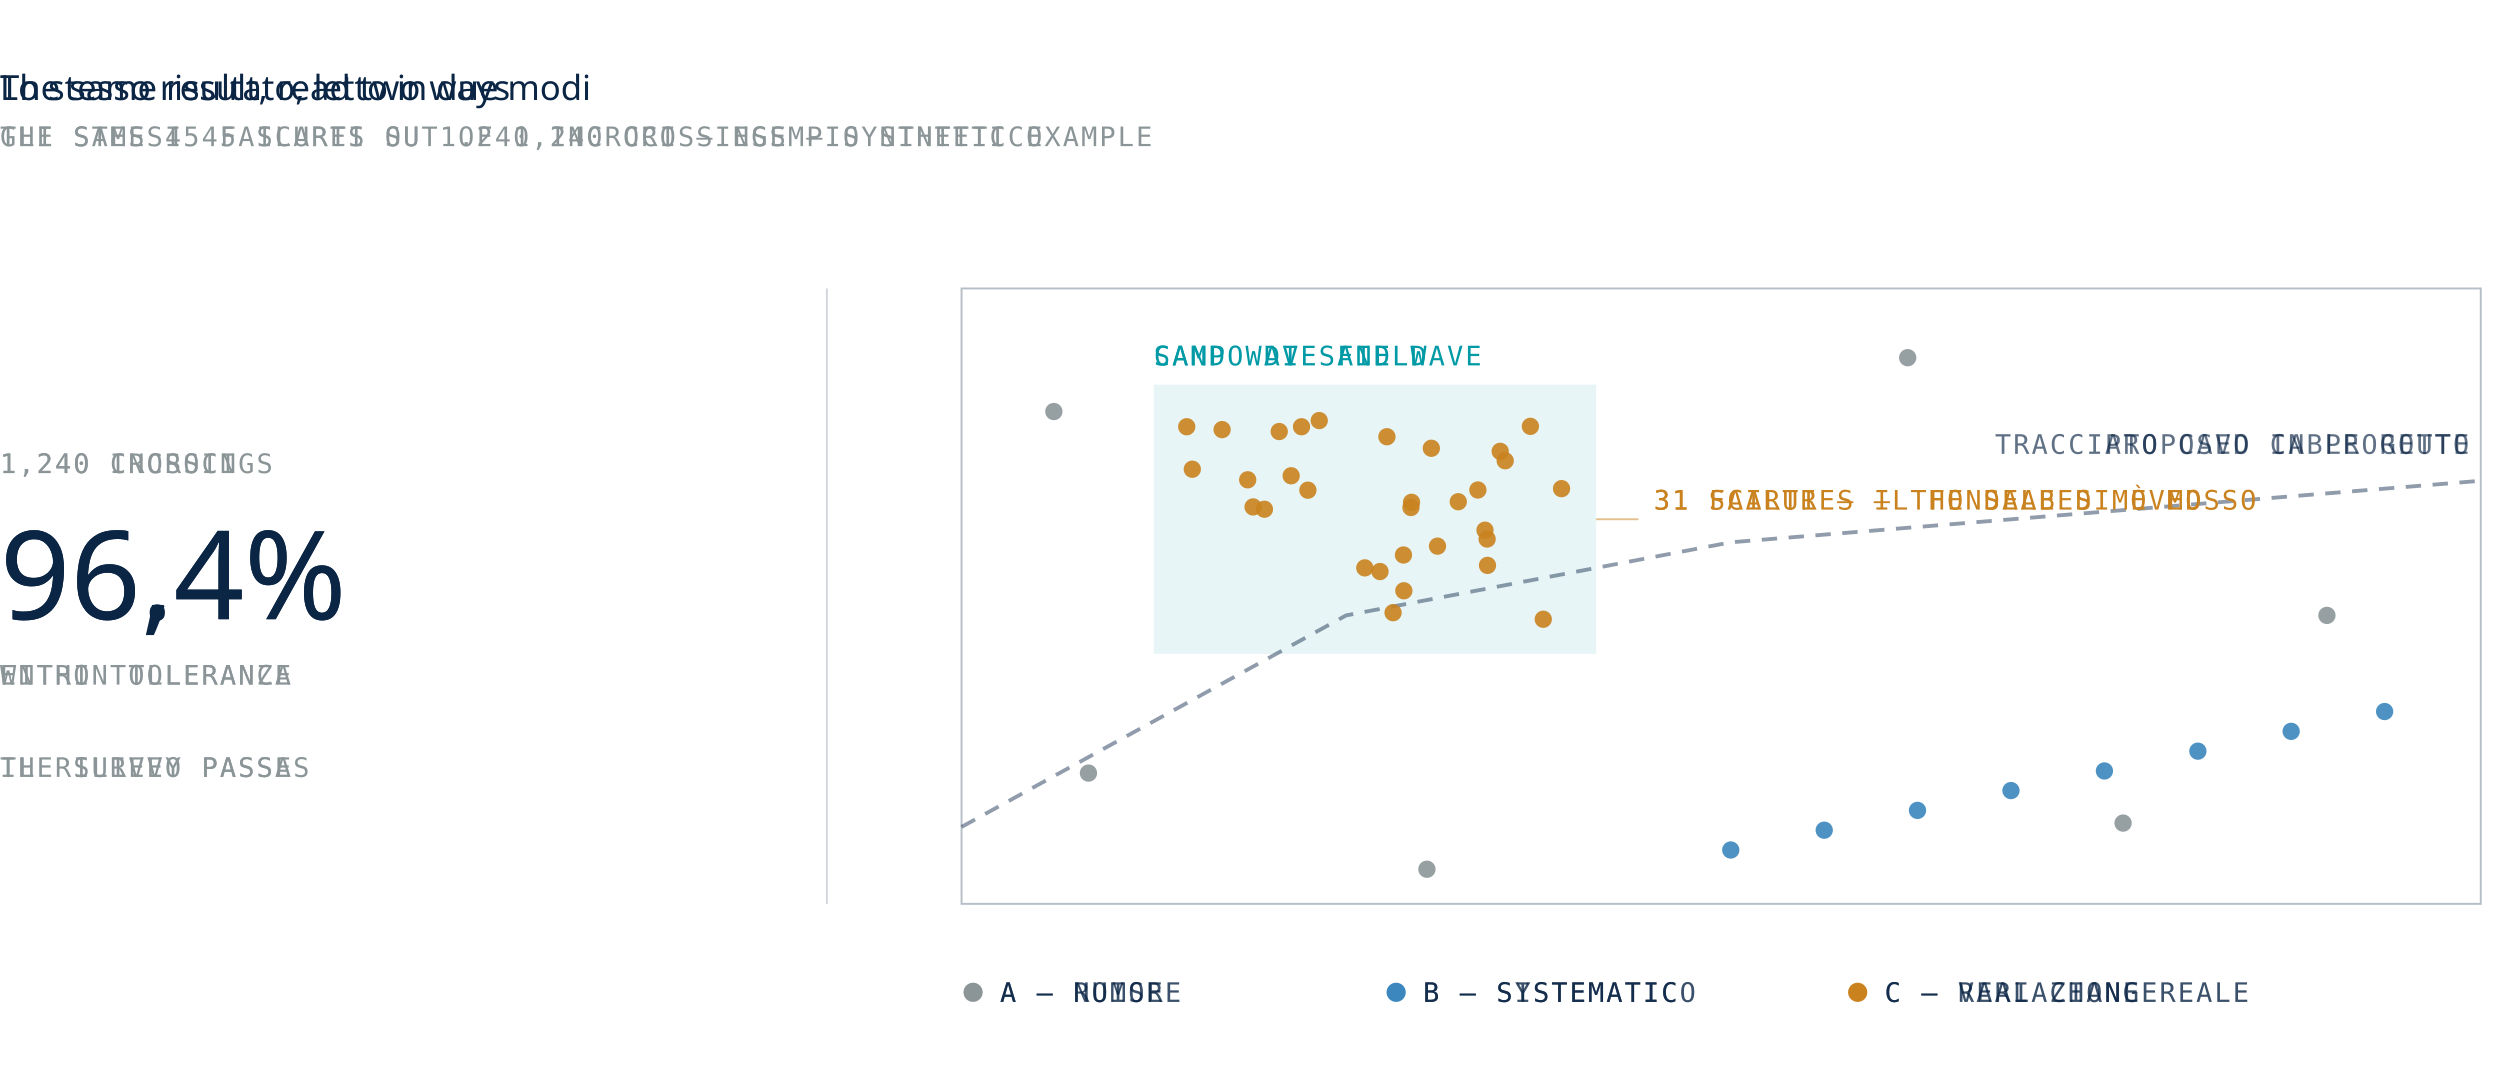
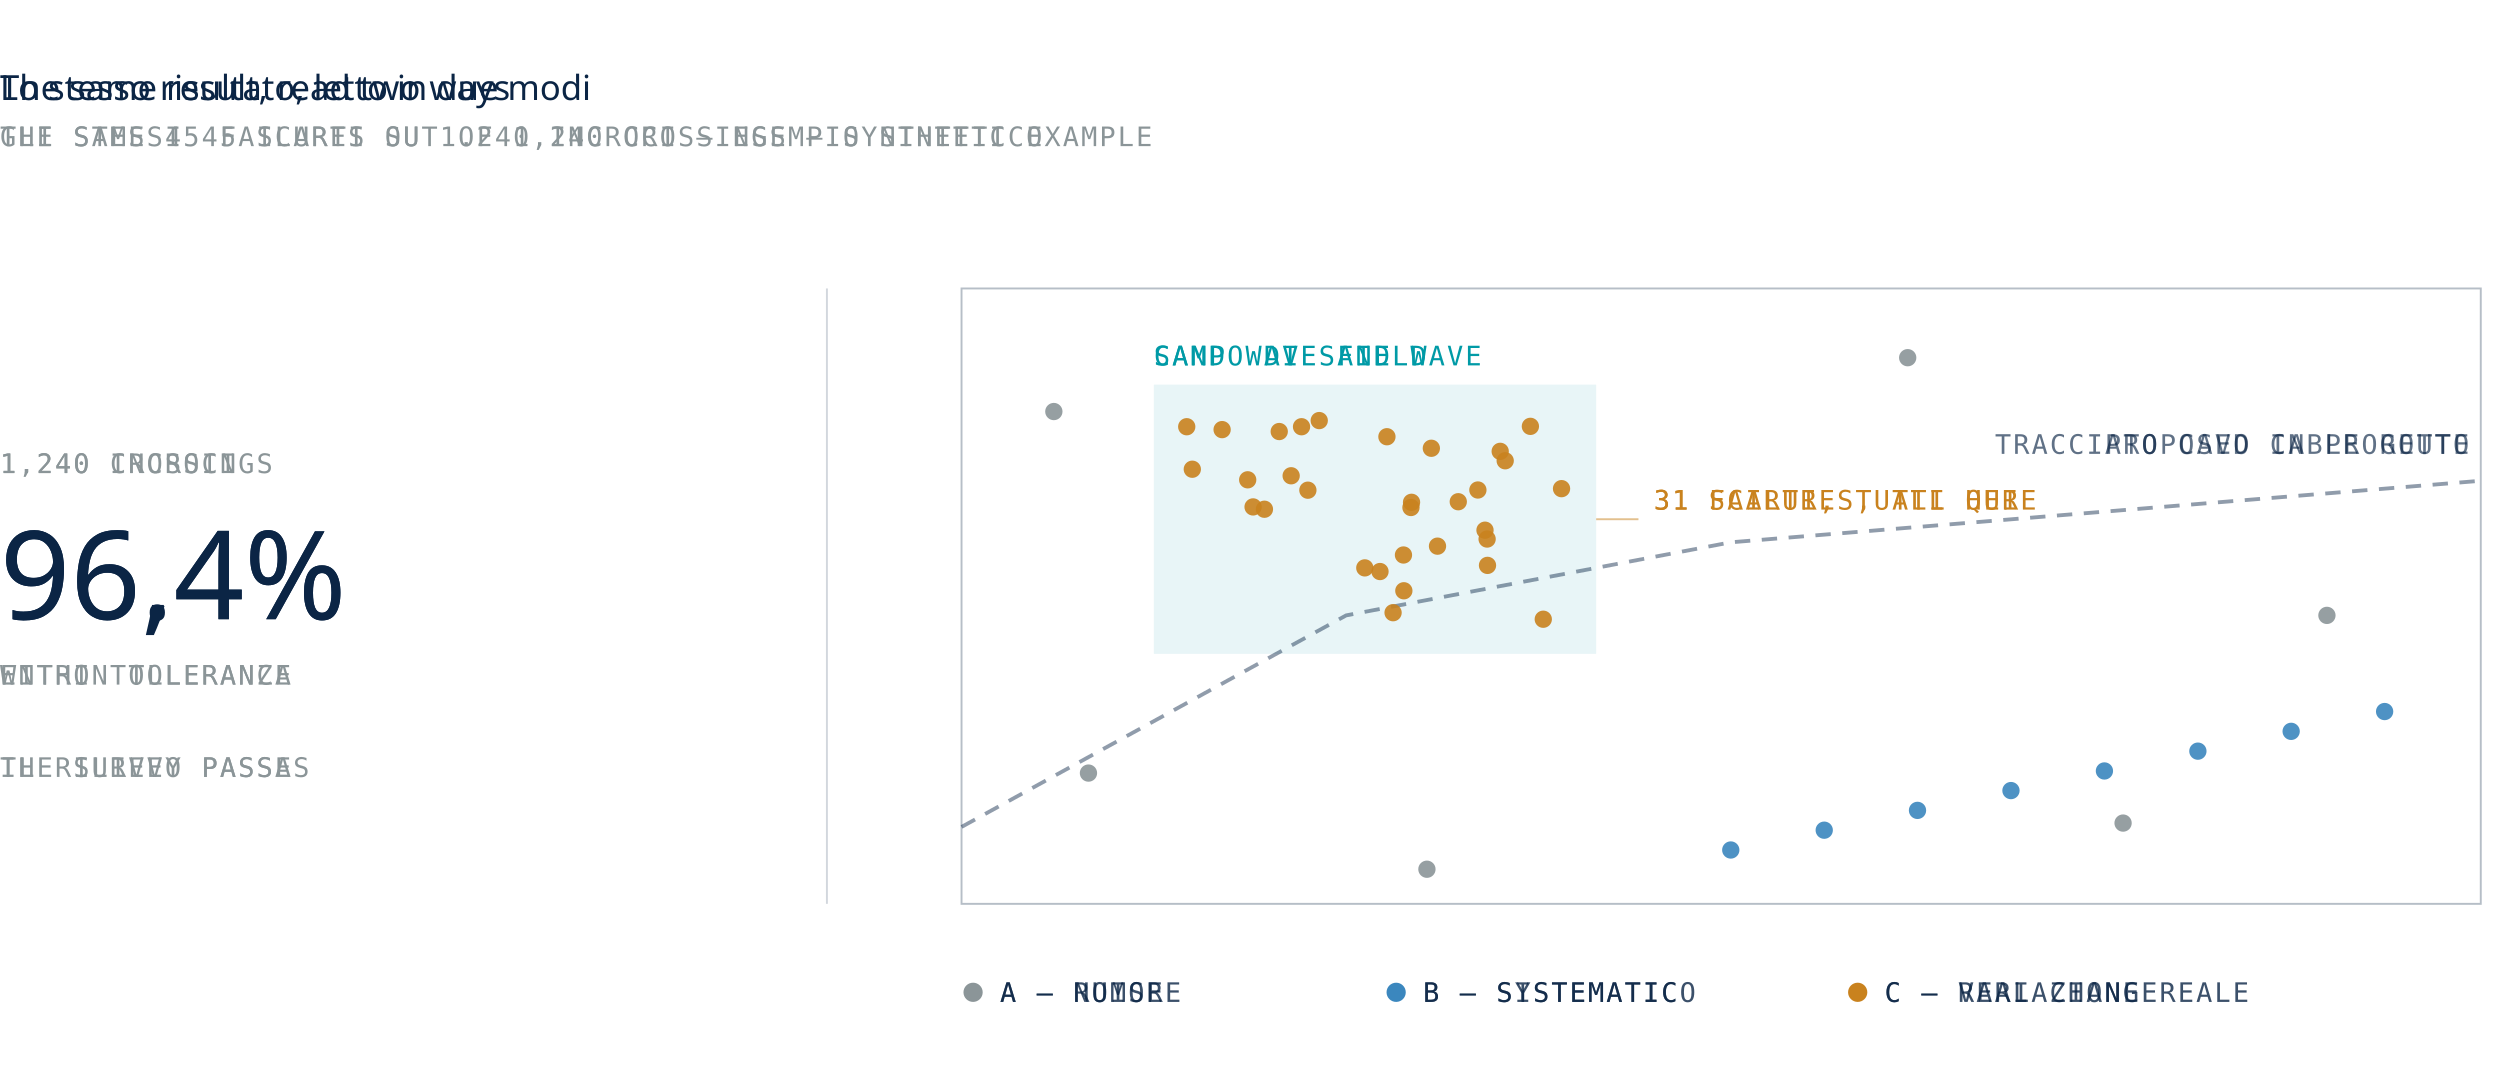
<svg xmlns="http://www.w3.org/2000/svg" viewBox="0 0 1300 560" role="img" aria-label="The same crossline result shown as a single pass rate and as a map, where the failures cluster in a mobile sand wave field">
  <text class="it" font-family="Archivo, sans-serif" x="0.0" y="52.0" font-size="18" fill="#0B2545" text-anchor="start">Lo stesso risultato, letto in due modi</text>
  <text class="en" font-family="Archivo, sans-serif" x="0.0" y="52.0" font-size="18" fill="#0B2545" text-anchor="start">The same result, read two ways</text>
  <text class="it" font-family="IBM Plex Mono, monospace" letter-spacing="1.1" x="0.0" y="76.0" font-size="14" fill="#8B9598" text-anchor="start">GLI STESSI 45 SCARTI SU 1.240 INCROCI – ESEMPIO SINTETICO</text>
  <text class="en" font-family="IBM Plex Mono, monospace" letter-spacing="1.1" x="0.0" y="76.0" font-size="14" fill="#8B9598" text-anchor="start">THE SAME 45 FAILURES OUT OF 1,240 CROSSINGS – SYNTHETIC EXAMPLE</text>
  <text class="it" font-family="IBM Plex Mono, monospace" letter-spacing="1.1" x="0.0" y="246.0" font-size="14" fill="#8B9598" text-anchor="start">1.240 INCROCI</text>
  <text class="en" font-family="IBM Plex Mono, monospace" letter-spacing="1.1" x="0.0" y="246.0" font-size="14" fill="#8B9598" text-anchor="start">1,240 CROSSINGS</text>
  <text class="it" font-family="Archivo, sans-serif" x="0.0" y="322.0" font-size="64" fill="#0B2545" text-anchor="start">96,4%</text>
  <text class="en" font-family="Archivo, sans-serif" x="0.0" y="322.0" font-size="64" fill="#0B2545" text-anchor="start">96.4%</text>
  <text class="it" font-family="IBM Plex Mono, monospace" letter-spacing="1.1" x="0.0" y="356.0" font-size="14" fill="#8B9598" text-anchor="start">ENTRO TOLLERANZA</text>
  <text class="en" font-family="IBM Plex Mono, monospace" letter-spacing="1.1" x="0.0" y="356.0" font-size="14" fill="#8B9598" text-anchor="start">WITHIN TOLERANCE</text>
  <text class="it" font-family="IBM Plex Mono, monospace" letter-spacing="1.1" x="0.0" y="404.0" font-size="14" fill="#8B9598" text-anchor="start">IL RILIEVO PASSA</text>
  <text class="en" font-family="IBM Plex Mono, monospace" letter-spacing="1.1" x="0.0" y="404.0" font-size="14" fill="#8B9598" text-anchor="start">THE SURVEY PASSES</text>
  <line x1="430" y1="150" x2="430" y2="470" stroke="#0B2545" stroke-opacity=".18" />
  <rect x="500" y="150" width="790" height="320" fill="none" stroke="#0B2545" stroke-opacity=".3" />
  <rect x="600" y="200" width="230" height="140" fill="#009AA6" fill-opacity=".09" />
  <text class="it" font-family="IBM Plex Mono, monospace" letter-spacing="1.1" x="600.0" y="190.0" font-size="14" fill="#009AA6" text-anchor="start">CAMPO DI SAND WAVE</text>
  <text class="en" font-family="IBM Plex Mono, monospace" letter-spacing="1.1" x="600.0" y="190.0" font-size="14" fill="#009AA6" text-anchor="start">SAND WAVE FIELD</text>
  <polyline points="500,430 700,320 900,282 1290,250" fill="none" stroke="#0B2545" stroke-width="2" stroke-opacity=".45" stroke-dasharray="8 6" />
  <text class="it" font-family="IBM Plex Mono, monospace" letter-spacing="1.1" x="1284.0" y="236.0" font-size="14" fill="#0B2545" text-anchor="end" fill-opacity=".65">TRACCIATO CAVO IN PROGETTO</text>
  <text class="en" font-family="IBM Plex Mono, monospace" letter-spacing="1.1" x="1284.0" y="236.0" font-size="14" fill="#0B2545" text-anchor="end" fill-opacity=".65">PROPOSED CABLE ROUTE</text>
  <circle cx="802.5" cy="322.0" r="4.5" fill="#C9821E" fill-opacity=".9" />
  <circle cx="795.8" cy="221.7" r="4.5" fill="#C9821E" fill-opacity=".9" />
  <circle cx="734.0" cy="261.2" r="4.5" fill="#C9821E" fill-opacity=".9" />
  <circle cx="721.2" cy="227.1" r="4.5" fill="#C9821E" fill-opacity=".9" />
  <circle cx="651.6" cy="263.6" r="4.5" fill="#C9821E" fill-opacity=".9" />
  <circle cx="657.5" cy="264.8" r="4.5" fill="#C9821E" fill-opacity=".9" />
  <circle cx="617.1" cy="221.9" r="4.5" fill="#C9821E" fill-opacity=".9" />
  <circle cx="758.3" cy="260.9" r="4.5" fill="#C9821E" fill-opacity=".9" />
  <circle cx="717.6" cy="297.2" r="4.5" fill="#C9821E" fill-opacity=".9" />
  <circle cx="686.0" cy="218.7" r="4.5" fill="#C9821E" fill-opacity=".9" />
  <circle cx="773.3" cy="280.3" r="4.5" fill="#C9821E" fill-opacity=".9" />
  <circle cx="747.5" cy="284.0" r="4.5" fill="#C9821E" fill-opacity=".9" />
  <circle cx="812.0" cy="254.1" r="4.5" fill="#C9821E" fill-opacity=".9" />
  <circle cx="768.5" cy="254.8" r="4.5" fill="#C9821E" fill-opacity=".9" />
  <circle cx="729.8" cy="288.6" r="4.5" fill="#C9821E" fill-opacity=".9" />
  <circle cx="676.8" cy="221.9" r="4.5" fill="#C9821E" fill-opacity=".9" />
  <circle cx="709.7" cy="295.3" r="4.5" fill="#C9821E" fill-opacity=".9" />
  <circle cx="733.7" cy="263.9" r="4.5" fill="#C9821E" fill-opacity=".9" />
  <circle cx="744.3" cy="233.1" r="4.5" fill="#C9821E" fill-opacity=".9" />
  <circle cx="648.8" cy="249.5" r="4.5" fill="#C9821E" fill-opacity=".9" />
  <circle cx="780.1" cy="234.7" r="4.5" fill="#C9821E" fill-opacity=".9" />
  <circle cx="635.5" cy="223.4" r="4.5" fill="#C9821E" fill-opacity=".9" />
  <circle cx="620.0" cy="244.0" r="4.5" fill="#C9821E" fill-opacity=".9" />
  <circle cx="730.0" cy="307.2" r="4.5" fill="#C9821E" fill-opacity=".9" />
  <circle cx="680.1" cy="254.9" r="4.5" fill="#C9821E" fill-opacity=".9" />
  <circle cx="671.4" cy="247.4" r="4.5" fill="#C9821E" fill-opacity=".9" />
  <circle cx="772.2" cy="275.7" r="4.5" fill="#C9821E" fill-opacity=".9" />
  <circle cx="665.2" cy="224.4" r="4.5" fill="#C9821E" fill-opacity=".9" />
  <circle cx="773.5" cy="294.0" r="4.5" fill="#C9821E" fill-opacity=".9" />
  <circle cx="782.7" cy="239.6" r="4.5" fill="#C9821E" fill-opacity=".9" />
  <circle cx="724.4" cy="318.6" r="4.5" fill="#C9821E" fill-opacity=".9" />
  <circle cx="900.0" cy="442.0" r="4.5" fill="#3B87BE" fill-opacity=".9" />
  <circle cx="948.6" cy="431.7" r="4.5" fill="#3B87BE" fill-opacity=".9" />
  <circle cx="997.1" cy="421.4" r="4.5" fill="#3B87BE" fill-opacity=".9" />
  <circle cx="1045.7" cy="411.1" r="4.5" fill="#3B87BE" fill-opacity=".9" />
  <circle cx="1094.3" cy="400.9" r="4.5" fill="#3B87BE" fill-opacity=".9" />
  <circle cx="1142.9" cy="390.6" r="4.5" fill="#3B87BE" fill-opacity=".9" />
  <circle cx="1191.4" cy="380.3" r="4.5" fill="#3B87BE" fill-opacity=".9" />
  <circle cx="1240.0" cy="370.0" r="4.5" fill="#3B87BE" fill-opacity=".9" />
  <circle cx="548" cy="214" r="4.5" fill="#8B9598" fill-opacity=".9" />
  <circle cx="566" cy="402" r="4.5" fill="#8B9598" fill-opacity=".9" />
  <circle cx="992" cy="186" r="4.5" fill="#8B9598" fill-opacity=".9" />
  <circle cx="1210" cy="320" r="4.5" fill="#8B9598" fill-opacity=".9" />
  <circle cx="742" cy="452" r="4.5" fill="#8B9598" fill-opacity=".9" />
  <circle cx="1104" cy="428" r="4.5" fill="#8B9598" fill-opacity=".9" />
  <line x1="830" y1="270" x2="852" y2="270" stroke="#C9821E" stroke-opacity=".5" />
-   <text class="it" font-family="IBM Plex Mono, monospace" letter-spacing="1.1" x="860.0" y="265.0" font-size="14" fill="#C9821E" text-anchor="start">31 SCARTI – IL FONDALE SI È MOSSO</text>
-   <text class="en" font-family="IBM Plex Mono, monospace" letter-spacing="1.1" x="860.0" y="265.0" font-size="14" fill="#C9821E" text-anchor="start">31 FAILURES – THE SEABED MOVED</text>
+   <text class="it" font-family="IBM Plex Mono, monospace" letter-spacing="1.1" x="860.0" y="265.0" font-size="14" fill="#C9821E" text-anchor="start">31 SCARTI, TUTTI QUI</text>
+   <text class="en" font-family="IBM Plex Mono, monospace" letter-spacing="1.1" x="860.0" y="265.0" font-size="14" fill="#C9821E" text-anchor="start">31 FAILURES, ALL HERE</text>
  <circle cx="506" cy="516" r="5" fill="#8B9598" />
  <text class="it" font-family="IBM Plex Mono, monospace" letter-spacing="1.1" x="520.0" y="521.0" font-size="14" fill="#0B2545" text-anchor="start" fill-opacity=".8">A – RUMORE</text>
  <text class="en" font-family="IBM Plex Mono, monospace" letter-spacing="1.1" x="520.0" y="521.0" font-size="14" fill="#0B2545" text-anchor="start" fill-opacity=".8">A – NOISE</text>
  <circle cx="726" cy="516" r="5" fill="#3B87BE" />
  <text class="it" font-family="IBM Plex Mono, monospace" letter-spacing="1.1" x="740.0" y="521.0" font-size="14" fill="#0B2545" text-anchor="start" fill-opacity=".8">B – SISTEMATICO</text>
  <text class="en" font-family="IBM Plex Mono, monospace" letter-spacing="1.1" x="740.0" y="521.0" font-size="14" fill="#0B2545" text-anchor="start" fill-opacity=".8">B – SYSTEMATIC</text>
  <circle cx="966" cy="516" r="5" fill="#C9821E" />
  <text class="it" font-family="IBM Plex Mono, monospace" letter-spacing="1.1" x="980.0" y="521.0" font-size="14" fill="#0B2545" text-anchor="start" fill-opacity=".8">C – VARIAZIONE REALE</text>
  <text class="en" font-family="IBM Plex Mono, monospace" letter-spacing="1.1" x="980.0" y="521.0" font-size="14" fill="#0B2545" text-anchor="start" fill-opacity=".8">C – REAL CHANGE</text>
</svg>
